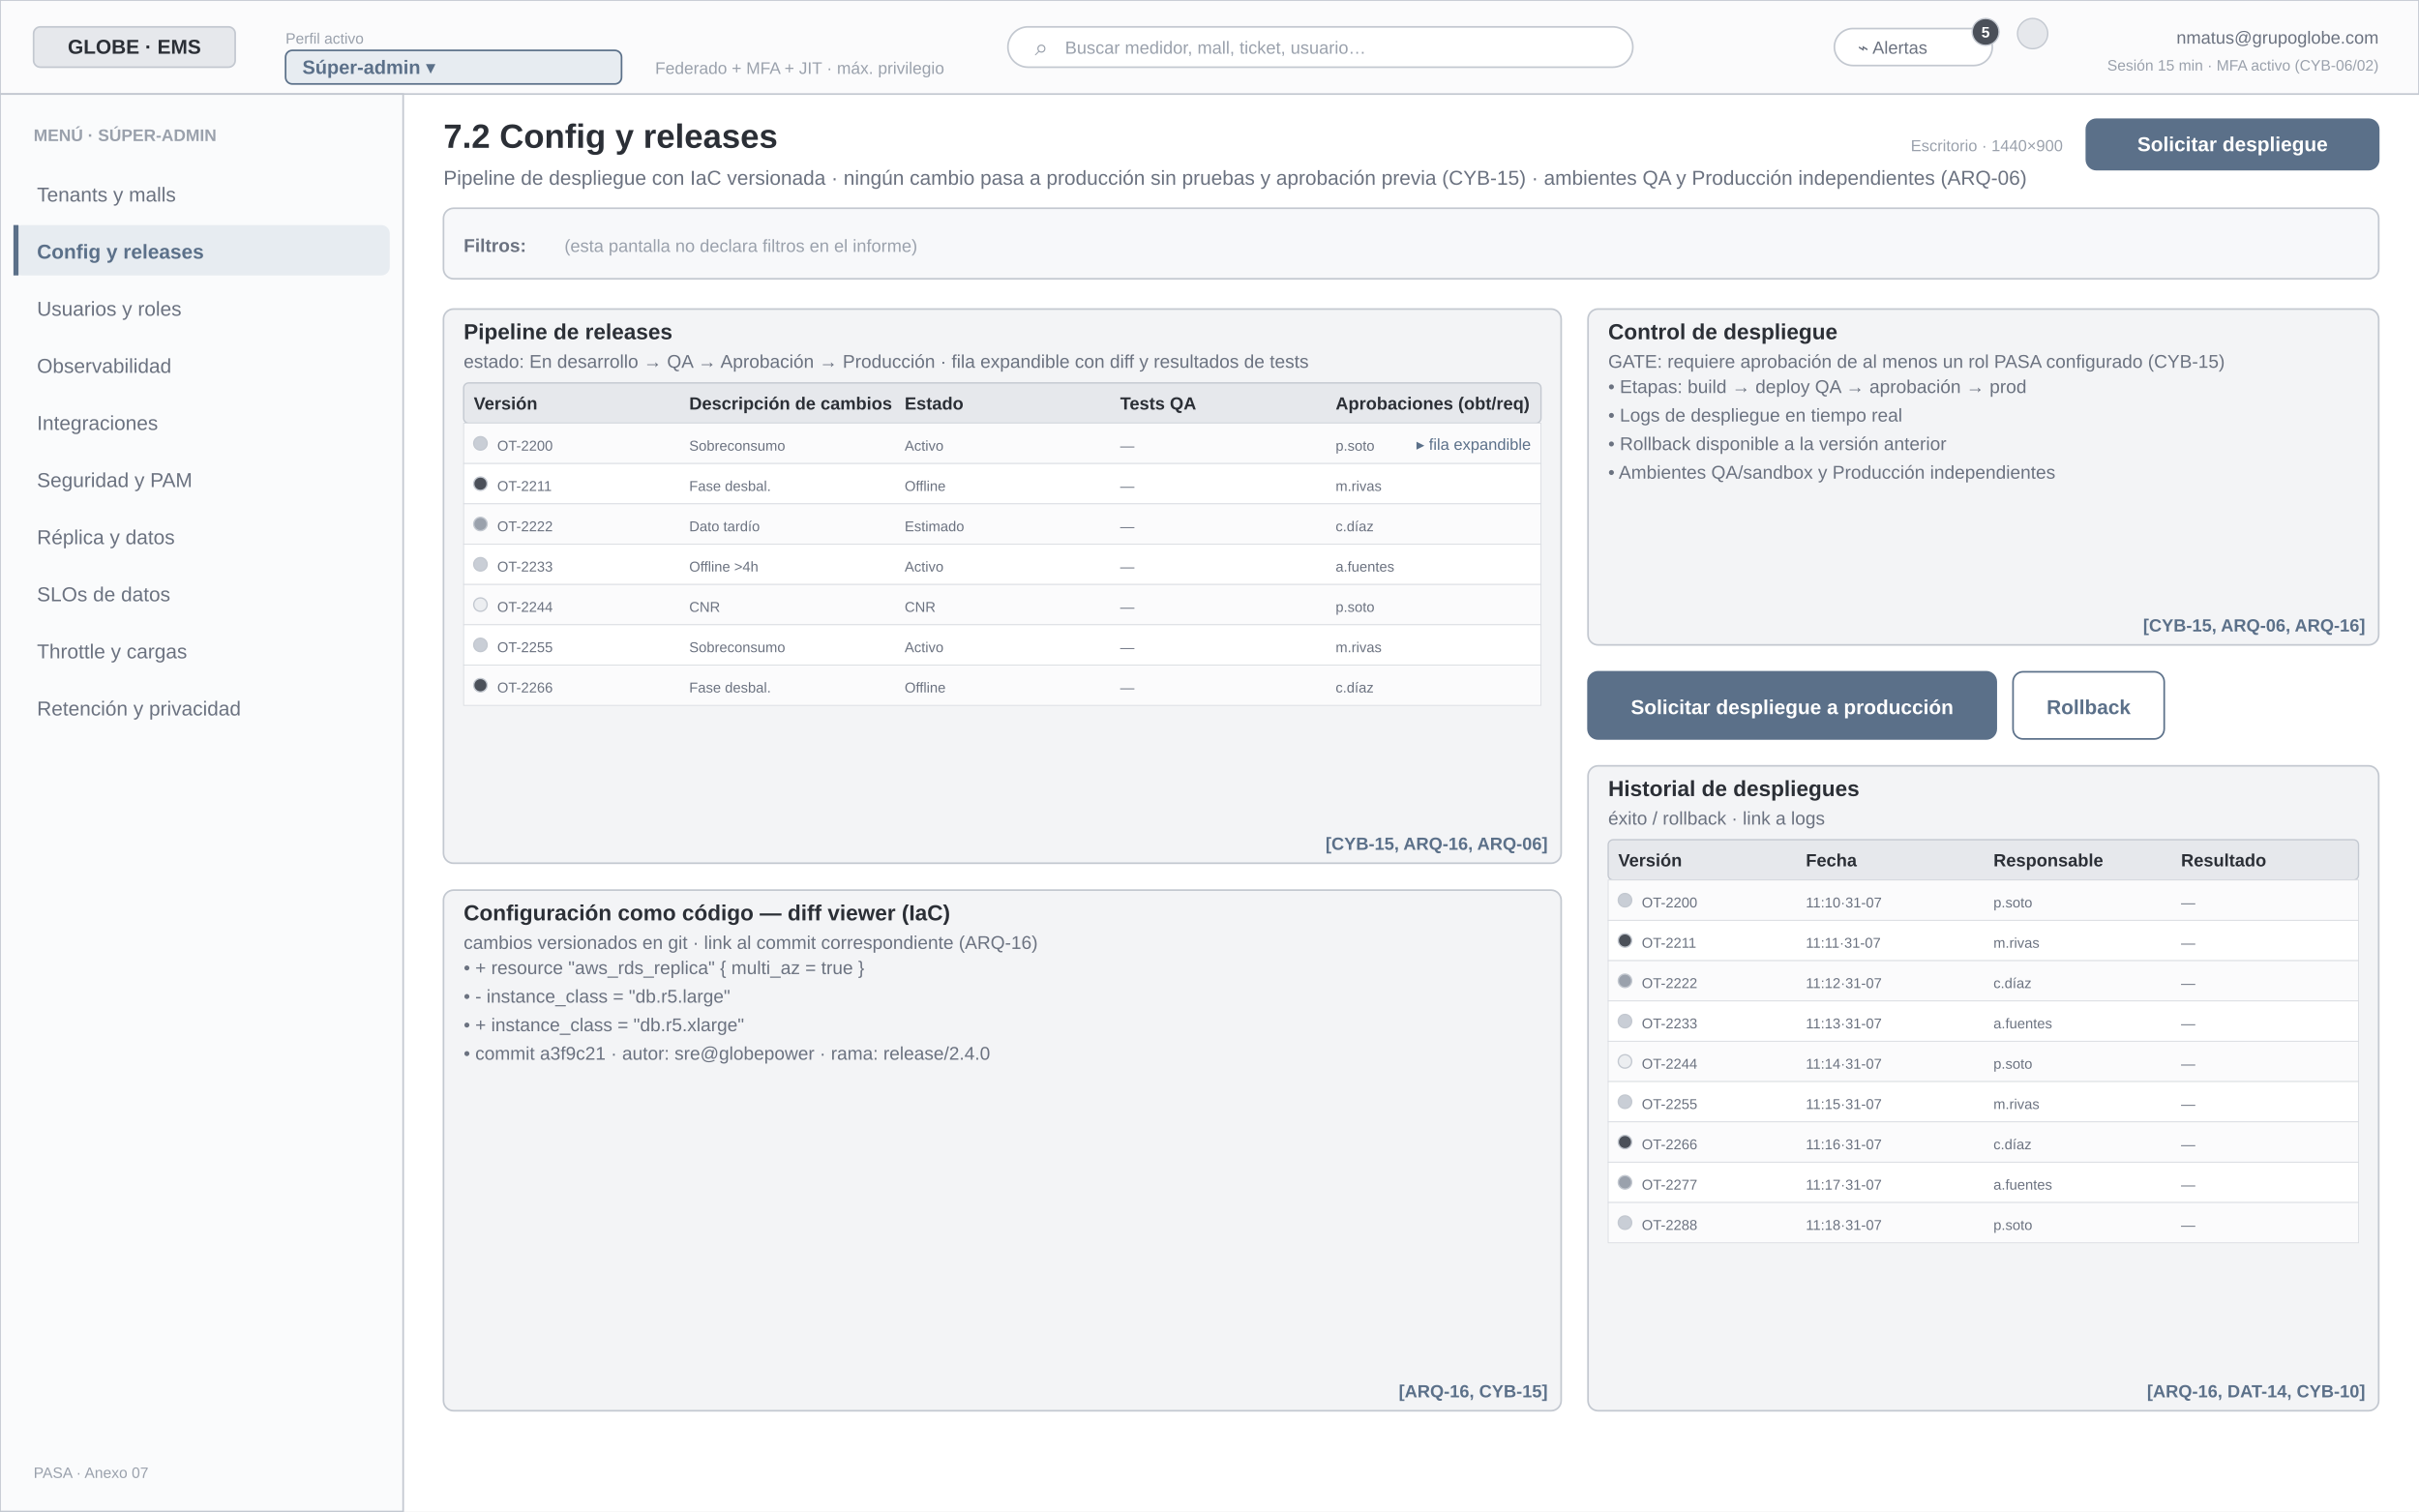
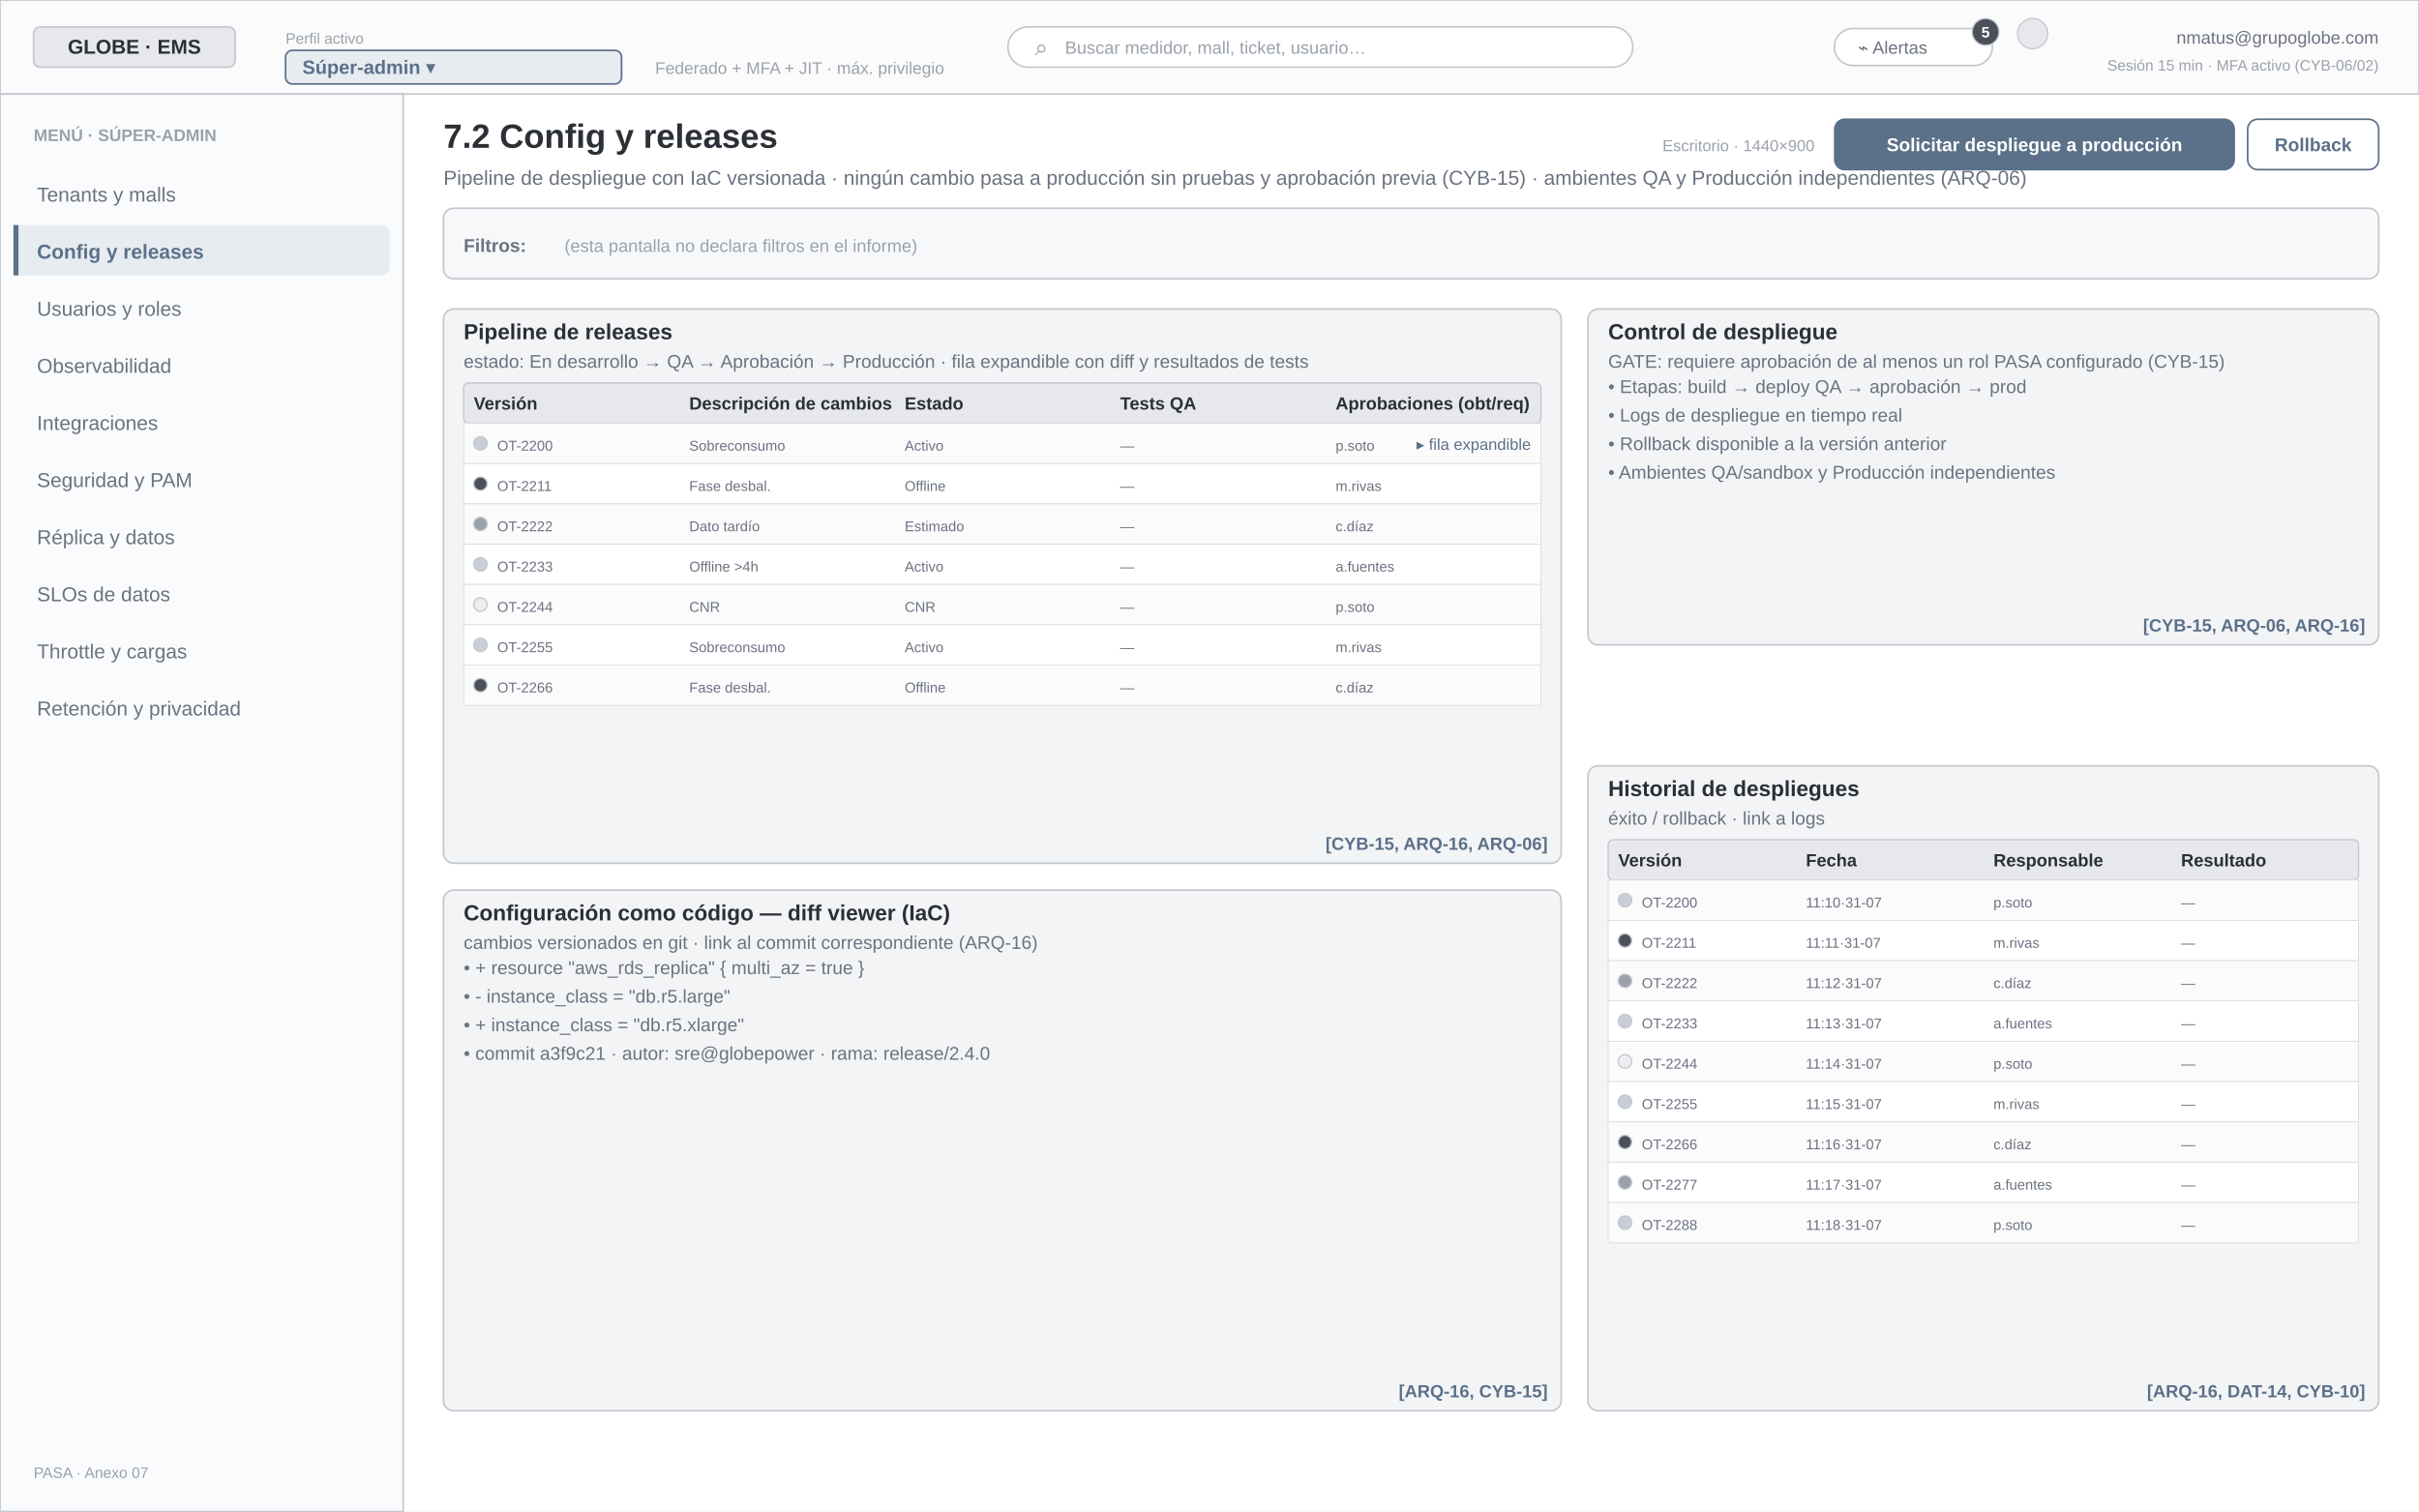
<svg xmlns="http://www.w3.org/2000/svg" viewBox="0 0 1440 900" width="1440" height="900" font-family="'Segoe UI', 'Helvetica Neue', Arial, sans-serif">
  <rect x="0" y="0" width="1440" height="900" rx="0" fill="#ffffff" stroke="none" stroke-width="1" />
  <rect x="0" y="0" width="1440" height="56" rx="0" fill="#fbfbfc" stroke="#c3c8d0" stroke-width="1" />
  <rect x="20" y="16" width="120" height="24" rx="4" fill="#e6e8ec" stroke="#c3c8d0" stroke-width="1" />
  <text x="80" y="32" font-family="'Segoe UI', 'Helvetica Neue', Arial, sans-serif" font-size="12" fill="#2b2f36" font-weight="700" text-anchor="middle">GLOBE · EMS</text>
  <text x="170" y="26" font-family="'Segoe UI', 'Helvetica Neue', Arial, sans-serif" font-size="9" fill="#9aa1ac" font-weight="normal" text-anchor="start">Perfil activo</text>
  <rect x="170" y="30" width="200" height="20" rx="4" fill="#e7ecf1" stroke="#5b7089" stroke-width="1" />
  <text x="180" y="44" font-family="'Segoe UI', 'Helvetica Neue', Arial, sans-serif" font-size="11.5" fill="#5b7089" font-weight="600" text-anchor="start">Súper-admin  ▾</text>
  <text x="390" y="44" font-family="'Segoe UI', 'Helvetica Neue', Arial, sans-serif" font-size="10" fill="#9aa1ac" font-weight="normal" text-anchor="start">Federado + MFA + JIT · máx. privilegio</text>
  <rect x="600" y="16" width="372" height="24" rx="12" fill="#ffffff" stroke="#c3c8d0" stroke-width="1" />
  <text x="616" y="33" font-family="'Segoe UI', 'Helvetica Neue', Arial, sans-serif" font-size="14" fill="#9aa1ac" font-weight="normal" text-anchor="start">⌕</text>
  <text x="634" y="32" font-family="'Segoe UI', 'Helvetica Neue', Arial, sans-serif" font-size="10.5" fill="#9aa1ac" font-weight="normal" text-anchor="start">Buscar medidor, mall, ticket, usuario…</text>
  <rect x="1092" y="17" width="94" height="22" rx="11" fill="#ffffff" stroke="#c3c8d0" stroke-width="1" />
  <text x="1106" y="32" font-family="'Segoe UI', 'Helvetica Neue', Arial, sans-serif" font-size="10.5" fill="#6b7280" font-weight="normal" text-anchor="start">⌁ Alertas</text>
  <circle cx="1182" cy="19" r="8" fill="#4b5059" stroke="#c3c8d0" stroke-width="0.8" />
  <text x="1182" y="22.3" font-family="'Segoe UI', 'Helvetica Neue', Arial, sans-serif" font-size="9" fill="#ffffff" font-weight="700" text-anchor="middle">5</text>
  <circle cx="1210" cy="20" r="9" fill="#e6e8ec" stroke="#c3c8d0" stroke-width="0.8" />
  <text x="1416" y="26" font-family="'Segoe UI', 'Helvetica Neue', Arial, sans-serif" font-size="10.5" fill="#6b7280" font-weight="normal" text-anchor="end">nmatus@grupoglobe.com</text>
  <text x="1416" y="42" font-family="'Segoe UI', 'Helvetica Neue', Arial, sans-serif" font-size="9" fill="#9aa1ac" font-weight="normal" text-anchor="end">Sesión 15 min · MFA activo (CYB-06/02)</text>
  <rect x="0" y="56" width="240" height="844" rx="0" fill="#fafbfc" stroke="#c3c8d0" stroke-width="1" />
  <text x="20" y="84" font-family="'Segoe UI', 'Helvetica Neue', Arial, sans-serif" font-size="10" fill="#9aa1ac" font-weight="700" text-anchor="start">MENÚ · SÚPER-ADMIN</text>
  <text x="22" y="120" font-family="'Segoe UI', 'Helvetica Neue', Arial, sans-serif" font-size="12" fill="#6b7280" font-weight="normal" text-anchor="start">Tenants y malls</text>
  <rect x="8" y="134" width="224" height="30" rx="5" fill="#e7ecf1" stroke="none" stroke-width="1" />
  <rect x="8" y="134" width="3" height="30" rx="0" fill="#5b7089" stroke="none" stroke-width="1" />
  <text x="22" y="154" font-family="'Segoe UI', 'Helvetica Neue', Arial, sans-serif" font-size="12" fill="#5b7089" font-weight="700" text-anchor="start">Config y releases</text>
  <text x="22" y="188" font-family="'Segoe UI', 'Helvetica Neue', Arial, sans-serif" font-size="12" fill="#6b7280" font-weight="normal" text-anchor="start">Usuarios y roles</text>
  <text x="22" y="222" font-family="'Segoe UI', 'Helvetica Neue', Arial, sans-serif" font-size="12" fill="#6b7280" font-weight="normal" text-anchor="start">Observabilidad</text>
  <text x="22" y="256" font-family="'Segoe UI', 'Helvetica Neue', Arial, sans-serif" font-size="12" fill="#6b7280" font-weight="normal" text-anchor="start">Integraciones</text>
  <text x="22" y="290" font-family="'Segoe UI', 'Helvetica Neue', Arial, sans-serif" font-size="12" fill="#6b7280" font-weight="normal" text-anchor="start">Seguridad y PAM</text>
  <text x="22" y="324" font-family="'Segoe UI', 'Helvetica Neue', Arial, sans-serif" font-size="12" fill="#6b7280" font-weight="normal" text-anchor="start">Réplica y datos</text>
  <text x="22" y="358" font-family="'Segoe UI', 'Helvetica Neue', Arial, sans-serif" font-size="12" fill="#6b7280" font-weight="normal" text-anchor="start">SLOs de datos</text>
  <text x="22" y="392" font-family="'Segoe UI', 'Helvetica Neue', Arial, sans-serif" font-size="12" fill="#6b7280" font-weight="normal" text-anchor="start">Throttle y cargas</text>
  <text x="22" y="426" font-family="'Segoe UI', 'Helvetica Neue', Arial, sans-serif" font-size="12" fill="#6b7280" font-weight="normal" text-anchor="start">Retención y privacidad</text>
  <text x="20" y="880" font-family="'Segoe UI', 'Helvetica Neue', Arial, sans-serif" font-size="9" fill="#9aa1ac" font-weight="normal" text-anchor="start">PASA · Anexo 07</text>
  <text x="264" y="88" font-family="'Segoe UI', 'Helvetica Neue', Arial, sans-serif" font-size="20" fill="#2b2f36" font-weight="700" text-anchor="start">7.2  Config y releases</text>
-   <rect x="1242.0" y="71" width="174.0" height="30" rx="6" fill="#5b7089" stroke="#5b7089" stroke-width="1" />
-   <text x="1329.0" y="90" font-family="'Segoe UI', 'Helvetica Neue', Arial, sans-serif" font-size="12" fill="#ffffff" font-weight="700" text-anchor="middle">Solicitar despliegue</text>
-   <text x="1228.0" y="90" font-family="'Segoe UI', 'Helvetica Neue', Arial, sans-serif" font-size="9.5" fill="#9aa1ac" font-weight="normal" text-anchor="end">Escritorio · 1440×900</text>
+   <text x="1080.2" y="90" font-family="'Segoe UI', 'Helvetica Neue', Arial, sans-serif" font-size="9.5" fill="#9aa1ac" font-weight="normal" text-anchor="end">Escritorio · 1440×900</text>
+   <rect x="1092.2" y="71" width="237.8" height="30" rx="6" fill="#5b7089" stroke="#5b7089" stroke-width="1" />
+   <text x="1211.1" y="90" font-family="'Segoe UI', 'Helvetica Neue', Arial, sans-serif" font-size="11" fill="#ffffff" font-weight="700" text-anchor="middle">Solicitar despliegue a producción</text>
+   <rect x="1338.0" y="71" width="78" height="30" rx="6" fill="#ffffff" stroke="#5b7089" stroke-width="1" />
+   <text x="1377.0" y="90" font-family="'Segoe UI', 'Helvetica Neue', Arial, sans-serif" font-size="11" fill="#5b7089" font-weight="600" text-anchor="middle">Rollback</text>
  <text x="264" y="110" font-family="'Segoe UI', 'Helvetica Neue', Arial, sans-serif" font-size="12" fill="#6b7280" font-weight="normal" text-anchor="start">Pipeline de despliegue con IaC versionada · ningún cambio pasa a producción sin pruebas y aprobación previa (CYB-15) · ambientes QA y Producción independientes (ARQ-06)</text>
  <rect x="264" y="124" width="1152" height="42" rx="6" fill="#f7f8fa" stroke="#c3c8d0" stroke-width="1" />
  <text x="276" y="150" font-family="'Segoe UI', 'Helvetica Neue', Arial, sans-serif" font-size="11" fill="#6b7280" font-weight="700" text-anchor="start">Filtros:</text>
  <text x="336" y="150" font-family="'Segoe UI', 'Helvetica Neue', Arial, sans-serif" font-size="10.5" fill="#9aa1ac" font-weight="normal" text-anchor="start">(esta pantalla no declara filtros en el informe)</text>
  <rect x="264.0" y="184" width="665.333" height="330" rx="6" fill="#f3f4f6" stroke="#c3c8d0" stroke-width="1" />
  <text x="276.0" y="202" font-family="'Segoe UI', 'Helvetica Neue', Arial, sans-serif" font-size="13" fill="#2b2f36" font-weight="700" text-anchor="start">Pipeline de releases</text>
  <text x="276.0" y="219" font-family="'Segoe UI', 'Helvetica Neue', Arial, sans-serif" font-size="11" fill="#6b7280" font-weight="normal" text-anchor="start">estado: En desarrollo → QA → Aprobación → Producción · fila expandible con diff y resultados de tests</text>
  <rect x="276.0" y="228" width="641.333" height="24" rx="3" fill="#e6e8ec" stroke="#c3c8d0" stroke-width="0.8" />
  <text x="282.0" y="243.84" font-family="'Segoe UI', 'Helvetica Neue', Arial, sans-serif" font-size="10.5" fill="#2b2f36" font-weight="700" text-anchor="start">Versión</text>
  <text x="410.267" y="243.84" font-family="'Segoe UI', 'Helvetica Neue', Arial, sans-serif" font-size="10.5" fill="#2b2f36" font-weight="700" text-anchor="start">Descripción de cambios</text>
  <text x="538.533" y="243.84" font-family="'Segoe UI', 'Helvetica Neue', Arial, sans-serif" font-size="10.5" fill="#2b2f36" font-weight="700" text-anchor="start">Estado</text>
  <text x="666.8" y="243.84" font-family="'Segoe UI', 'Helvetica Neue', Arial, sans-serif" font-size="10.5" fill="#2b2f36" font-weight="700" text-anchor="start">Tests QA</text>
  <text x="795.067" y="243.84" font-family="'Segoe UI', 'Helvetica Neue', Arial, sans-serif" font-size="10.5" fill="#2b2f36" font-weight="700" text-anchor="start">Aprobaciones (obt/req)</text>
  <rect x="276.0" y="252" width="641.333" height="24" rx="0" fill="#fbfbfc" stroke="#d9dce1" stroke-width="0.5" />
  <circle cx="286.0" cy="264.0" r="4" fill="#c9ced6" stroke="#c3c8d0" stroke-width="0.8" />
  <text x="296.0" y="268.32" font-family="'Segoe UI', 'Helvetica Neue', Arial, sans-serif" font-size="8.5" fill="#6b7280" font-weight="normal" text-anchor="start">OT-2200</text>
  <text x="410.267" y="268.32" font-family="'Segoe UI', 'Helvetica Neue', Arial, sans-serif" font-size="8.5" fill="#6b7280" font-weight="normal" text-anchor="start">Sobreconsumo</text>
  <text x="538.533" y="268.32" font-family="'Segoe UI', 'Helvetica Neue', Arial, sans-serif" font-size="8.5" fill="#6b7280" font-weight="normal" text-anchor="start">Activo</text>
  <text x="666.8" y="268.32" font-family="'Segoe UI', 'Helvetica Neue', Arial, sans-serif" font-size="8.5" fill="#6b7280" font-weight="normal" text-anchor="start">—</text>
  <text x="795.067" y="268.32" font-family="'Segoe UI', 'Helvetica Neue', Arial, sans-serif" font-size="8.5" fill="#6b7280" font-weight="normal" text-anchor="start">p.soto</text>
  <rect x="276.0" y="276" width="641.333" height="24" rx="0" fill="#ffffff" stroke="#d9dce1" stroke-width="0.5" />
  <circle cx="286.0" cy="288.0" r="4" fill="#4b5059" stroke="#c3c8d0" stroke-width="0.8" />
  <text x="296.0" y="292.32" font-family="'Segoe UI', 'Helvetica Neue', Arial, sans-serif" font-size="8.5" fill="#6b7280" font-weight="normal" text-anchor="start">OT-2211</text>
  <text x="410.267" y="292.32" font-family="'Segoe UI', 'Helvetica Neue', Arial, sans-serif" font-size="8.5" fill="#6b7280" font-weight="normal" text-anchor="start">Fase desbal.</text>
  <text x="538.533" y="292.32" font-family="'Segoe UI', 'Helvetica Neue', Arial, sans-serif" font-size="8.5" fill="#6b7280" font-weight="normal" text-anchor="start">Offline</text>
  <text x="666.8" y="292.32" font-family="'Segoe UI', 'Helvetica Neue', Arial, sans-serif" font-size="8.5" fill="#6b7280" font-weight="normal" text-anchor="start">—</text>
  <text x="795.067" y="292.32" font-family="'Segoe UI', 'Helvetica Neue', Arial, sans-serif" font-size="8.5" fill="#6b7280" font-weight="normal" text-anchor="start">m.rivas</text>
  <rect x="276.0" y="300" width="641.333" height="24" rx="0" fill="#fbfbfc" stroke="#d9dce1" stroke-width="0.5" />
  <circle cx="286.0" cy="312.0" r="4" fill="#9aa1ac" stroke="#c3c8d0" stroke-width="0.8" />
  <text x="296.0" y="316.32" font-family="'Segoe UI', 'Helvetica Neue', Arial, sans-serif" font-size="8.5" fill="#6b7280" font-weight="normal" text-anchor="start">OT-2222</text>
  <text x="410.267" y="316.32" font-family="'Segoe UI', 'Helvetica Neue', Arial, sans-serif" font-size="8.5" fill="#6b7280" font-weight="normal" text-anchor="start">Dato tardío</text>
  <text x="538.533" y="316.32" font-family="'Segoe UI', 'Helvetica Neue', Arial, sans-serif" font-size="8.5" fill="#6b7280" font-weight="normal" text-anchor="start">Estimado</text>
  <text x="666.8" y="316.32" font-family="'Segoe UI', 'Helvetica Neue', Arial, sans-serif" font-size="8.5" fill="#6b7280" font-weight="normal" text-anchor="start">—</text>
  <text x="795.067" y="316.32" font-family="'Segoe UI', 'Helvetica Neue', Arial, sans-serif" font-size="8.5" fill="#6b7280" font-weight="normal" text-anchor="start">c.díaz</text>
  <rect x="276.0" y="324" width="641.333" height="24" rx="0" fill="#ffffff" stroke="#d9dce1" stroke-width="0.5" />
  <circle cx="286.0" cy="336.0" r="4" fill="#c9ced6" stroke="#c3c8d0" stroke-width="0.8" />
  <text x="296.0" y="340.32" font-family="'Segoe UI', 'Helvetica Neue', Arial, sans-serif" font-size="8.5" fill="#6b7280" font-weight="normal" text-anchor="start">OT-2233</text>
  <text x="410.267" y="340.32" font-family="'Segoe UI', 'Helvetica Neue', Arial, sans-serif" font-size="8.5" fill="#6b7280" font-weight="normal" text-anchor="start">Offline &gt;4h</text>
  <text x="538.533" y="340.32" font-family="'Segoe UI', 'Helvetica Neue', Arial, sans-serif" font-size="8.5" fill="#6b7280" font-weight="normal" text-anchor="start">Activo</text>
  <text x="666.8" y="340.32" font-family="'Segoe UI', 'Helvetica Neue', Arial, sans-serif" font-size="8.5" fill="#6b7280" font-weight="normal" text-anchor="start">—</text>
  <text x="795.067" y="340.32" font-family="'Segoe UI', 'Helvetica Neue', Arial, sans-serif" font-size="8.5" fill="#6b7280" font-weight="normal" text-anchor="start">a.fuentes</text>
  <rect x="276.0" y="348" width="641.333" height="24" rx="0" fill="#fbfbfc" stroke="#d9dce1" stroke-width="0.5" />
  <circle cx="286.0" cy="360.0" r="4" fill="#eceef1" stroke="#c3c8d0" stroke-width="0.8" />
  <text x="296.0" y="364.32" font-family="'Segoe UI', 'Helvetica Neue', Arial, sans-serif" font-size="8.5" fill="#6b7280" font-weight="normal" text-anchor="start">OT-2244</text>
  <text x="410.267" y="364.32" font-family="'Segoe UI', 'Helvetica Neue', Arial, sans-serif" font-size="8.5" fill="#6b7280" font-weight="normal" text-anchor="start">CNR</text>
  <text x="538.533" y="364.32" font-family="'Segoe UI', 'Helvetica Neue', Arial, sans-serif" font-size="8.5" fill="#6b7280" font-weight="normal" text-anchor="start">CNR</text>
  <text x="666.8" y="364.32" font-family="'Segoe UI', 'Helvetica Neue', Arial, sans-serif" font-size="8.5" fill="#6b7280" font-weight="normal" text-anchor="start">—</text>
  <text x="795.067" y="364.32" font-family="'Segoe UI', 'Helvetica Neue', Arial, sans-serif" font-size="8.5" fill="#6b7280" font-weight="normal" text-anchor="start">p.soto</text>
  <rect x="276.0" y="372" width="641.333" height="24" rx="0" fill="#ffffff" stroke="#d9dce1" stroke-width="0.5" />
  <circle cx="286.0" cy="384.0" r="4" fill="#c9ced6" stroke="#c3c8d0" stroke-width="0.8" />
  <text x="296.0" y="388.32" font-family="'Segoe UI', 'Helvetica Neue', Arial, sans-serif" font-size="8.5" fill="#6b7280" font-weight="normal" text-anchor="start">OT-2255</text>
  <text x="410.267" y="388.32" font-family="'Segoe UI', 'Helvetica Neue', Arial, sans-serif" font-size="8.5" fill="#6b7280" font-weight="normal" text-anchor="start">Sobreconsumo</text>
  <text x="538.533" y="388.32" font-family="'Segoe UI', 'Helvetica Neue', Arial, sans-serif" font-size="8.5" fill="#6b7280" font-weight="normal" text-anchor="start">Activo</text>
  <text x="666.8" y="388.32" font-family="'Segoe UI', 'Helvetica Neue', Arial, sans-serif" font-size="8.5" fill="#6b7280" font-weight="normal" text-anchor="start">—</text>
  <text x="795.067" y="388.32" font-family="'Segoe UI', 'Helvetica Neue', Arial, sans-serif" font-size="8.5" fill="#6b7280" font-weight="normal" text-anchor="start">m.rivas</text>
  <rect x="276.0" y="396" width="641.333" height="24" rx="0" fill="#fbfbfc" stroke="#d9dce1" stroke-width="0.5" />
  <circle cx="286.0" cy="408.0" r="4" fill="#4b5059" stroke="#c3c8d0" stroke-width="0.8" />
  <text x="296.0" y="412.32" font-family="'Segoe UI', 'Helvetica Neue', Arial, sans-serif" font-size="8.5" fill="#6b7280" font-weight="normal" text-anchor="start">OT-2266</text>
  <text x="410.267" y="412.32" font-family="'Segoe UI', 'Helvetica Neue', Arial, sans-serif" font-size="8.5" fill="#6b7280" font-weight="normal" text-anchor="start">Fase desbal.</text>
  <text x="538.533" y="412.32" font-family="'Segoe UI', 'Helvetica Neue', Arial, sans-serif" font-size="8.5" fill="#6b7280" font-weight="normal" text-anchor="start">Offline</text>
  <text x="666.8" y="412.32" font-family="'Segoe UI', 'Helvetica Neue', Arial, sans-serif" font-size="8.5" fill="#6b7280" font-weight="normal" text-anchor="start">—</text>
  <text x="795.067" y="412.32" font-family="'Segoe UI', 'Helvetica Neue', Arial, sans-serif" font-size="8.5" fill="#6b7280" font-weight="normal" text-anchor="start">c.díaz</text>
  <text x="911.333" y="267.84" font-family="'Segoe UI', 'Helvetica Neue', Arial, sans-serif" font-size="9.5" fill="#5b7089" font-weight="normal" text-anchor="end">▸ fila expandible</text>
  <text x="921.333" y="506" font-family="'Segoe UI', 'Helvetica Neue', Arial, sans-serif" font-size="10.5" fill="#5b7089" font-weight="600" text-anchor="end">[CYB-15, ARQ-16, ARQ-06]</text>
  <rect x="264.0" y="530" width="665.333" height="310" rx="6" fill="#f3f4f6" stroke="#c3c8d0" stroke-width="1" />
  <text x="276.0" y="548" font-family="'Segoe UI', 'Helvetica Neue', Arial, sans-serif" font-size="13" fill="#2b2f36" font-weight="700" text-anchor="start">Configuración como código — diff viewer (IaC)</text>
  <text x="276.0" y="565" font-family="'Segoe UI', 'Helvetica Neue', Arial, sans-serif" font-size="11" fill="#6b7280" font-weight="normal" text-anchor="start">cambios versionados en git · link al commit correspondiente (ARQ-16)</text>
  <text x="276.0" y="580" font-family="'Segoe UI', 'Helvetica Neue', Arial, sans-serif" font-size="11" fill="#6b7280" font-weight="normal" text-anchor="start">• +  resource "aws_rds_replica" { multi_az = true }</text>
  <text x="276.0" y="597" font-family="'Segoe UI', 'Helvetica Neue', Arial, sans-serif" font-size="11" fill="#6b7280" font-weight="normal" text-anchor="start">• -  instance_class = "db.r5.large"</text>
  <text x="276.0" y="614" font-family="'Segoe UI', 'Helvetica Neue', Arial, sans-serif" font-size="11" fill="#6b7280" font-weight="normal" text-anchor="start">• +  instance_class = "db.r5.xlarge"</text>
  <text x="276.0" y="631" font-family="'Segoe UI', 'Helvetica Neue', Arial, sans-serif" font-size="11" fill="#6b7280" font-weight="normal" text-anchor="start">• commit a3f9c21 · autor: sre@globepower · rama: release/2.4.0</text>
  <text x="921.333" y="832" font-family="'Segoe UI', 'Helvetica Neue', Arial, sans-serif" font-size="10.5" fill="#5b7089" font-weight="600" text-anchor="end">[ARQ-16, CYB-15]</text>
  <rect x="945.333" y="184" width="470.667" height="200" rx="6" fill="#f3f4f6" stroke="#c3c8d0" stroke-width="1" />
  <text x="957.333" y="202" font-family="'Segoe UI', 'Helvetica Neue', Arial, sans-serif" font-size="13" fill="#2b2f36" font-weight="700" text-anchor="start">Control de despliegue</text>
  <text x="957.333" y="219" font-family="'Segoe UI', 'Helvetica Neue', Arial, sans-serif" font-size="11" fill="#6b7280" font-weight="normal" text-anchor="start">GATE: requiere aprobación de al menos un rol PASA configurado (CYB-15)</text>
  <text x="957.333" y="234" font-family="'Segoe UI', 'Helvetica Neue', Arial, sans-serif" font-size="11" fill="#6b7280" font-weight="normal" text-anchor="start">• Etapas: build → deploy QA → aprobación → prod</text>
  <text x="957.333" y="251" font-family="'Segoe UI', 'Helvetica Neue', Arial, sans-serif" font-size="11" fill="#6b7280" font-weight="normal" text-anchor="start">• Logs de despliegue en tiempo real</text>
  <text x="957.333" y="268" font-family="'Segoe UI', 'Helvetica Neue', Arial, sans-serif" font-size="11" fill="#6b7280" font-weight="normal" text-anchor="start">• Rollback disponible a la versión anterior</text>
  <text x="957.333" y="285" font-family="'Segoe UI', 'Helvetica Neue', Arial, sans-serif" font-size="11" fill="#6b7280" font-weight="normal" text-anchor="start">• Ambientes QA/sandbox y Producción independientes</text>
  <text x="1408.0" y="376" font-family="'Segoe UI', 'Helvetica Neue', Arial, sans-serif" font-size="10.5" fill="#5b7089" font-weight="600" text-anchor="end">[CYB-15, ARQ-06, ARQ-16]</text>
-   <rect x="945.333" y="400" width="243" height="40" rx="6" fill="#5b7089" stroke="#5b7089" stroke-width="1" />
-   <text x="1066.833" y="425.2" font-family="'Segoe UI', 'Helvetica Neue', Arial, sans-serif" font-size="12" fill="#ffffff" font-weight="600" text-anchor="middle">Solicitar despliegue a producción</text>
-   <rect x="1198.333" y="400" width="90" height="40" rx="6" fill="#ffffff" stroke="#5b7089" stroke-width="1" />
-   <text x="1243.333" y="425.2" font-family="'Segoe UI', 'Helvetica Neue', Arial, sans-serif" font-size="12" fill="#5b7089" font-weight="600" text-anchor="middle">Rollback</text>
  <rect x="945.333" y="456" width="470.667" height="384" rx="6" fill="#f3f4f6" stroke="#c3c8d0" stroke-width="1" />
  <text x="957.333" y="474" font-family="'Segoe UI', 'Helvetica Neue', Arial, sans-serif" font-size="13" fill="#2b2f36" font-weight="700" text-anchor="start">Historial de despliegues</text>
  <text x="957.333" y="491" font-family="'Segoe UI', 'Helvetica Neue', Arial, sans-serif" font-size="11" fill="#6b7280" font-weight="normal" text-anchor="start">éxito / rollback · link a logs</text>
  <rect x="957.333" y="500" width="446.667" height="24" rx="3" fill="#e6e8ec" stroke="#c3c8d0" stroke-width="0.8" />
  <text x="963.333" y="515.84" font-family="'Segoe UI', 'Helvetica Neue', Arial, sans-serif" font-size="10.5" fill="#2b2f36" font-weight="700" text-anchor="start">Versión</text>
  <text x="1075.0" y="515.84" font-family="'Segoe UI', 'Helvetica Neue', Arial, sans-serif" font-size="10.5" fill="#2b2f36" font-weight="700" text-anchor="start">Fecha</text>
  <text x="1186.667" y="515.84" font-family="'Segoe UI', 'Helvetica Neue', Arial, sans-serif" font-size="10.5" fill="#2b2f36" font-weight="700" text-anchor="start">Responsable</text>
  <text x="1298.333" y="515.84" font-family="'Segoe UI', 'Helvetica Neue', Arial, sans-serif" font-size="10.5" fill="#2b2f36" font-weight="700" text-anchor="start">Resultado</text>
  <rect x="957.333" y="524" width="446.667" height="24" rx="0" fill="#fbfbfc" stroke="#d9dce1" stroke-width="0.5" />
  <circle cx="967.333" cy="536.0" r="4" fill="#c9ced6" stroke="#c3c8d0" stroke-width="0.8" />
  <text x="977.333" y="540.32" font-family="'Segoe UI', 'Helvetica Neue', Arial, sans-serif" font-size="8.5" fill="#6b7280" font-weight="normal" text-anchor="start">OT-2200</text>
  <text x="1075.0" y="540.32" font-family="'Segoe UI', 'Helvetica Neue', Arial, sans-serif" font-size="8.5" fill="#6b7280" font-weight="normal" text-anchor="start">11:10·31-07</text>
  <text x="1186.667" y="540.32" font-family="'Segoe UI', 'Helvetica Neue', Arial, sans-serif" font-size="8.5" fill="#6b7280" font-weight="normal" text-anchor="start">p.soto</text>
  <text x="1298.333" y="540.32" font-family="'Segoe UI', 'Helvetica Neue', Arial, sans-serif" font-size="8.5" fill="#6b7280" font-weight="normal" text-anchor="start">—</text>
  <rect x="957.333" y="548" width="446.667" height="24" rx="0" fill="#ffffff" stroke="#d9dce1" stroke-width="0.5" />
  <circle cx="967.333" cy="560.0" r="4" fill="#4b5059" stroke="#c3c8d0" stroke-width="0.8" />
  <text x="977.333" y="564.32" font-family="'Segoe UI', 'Helvetica Neue', Arial, sans-serif" font-size="8.5" fill="#6b7280" font-weight="normal" text-anchor="start">OT-2211</text>
  <text x="1075.0" y="564.32" font-family="'Segoe UI', 'Helvetica Neue', Arial, sans-serif" font-size="8.5" fill="#6b7280" font-weight="normal" text-anchor="start">11:11·31-07</text>
  <text x="1186.667" y="564.32" font-family="'Segoe UI', 'Helvetica Neue', Arial, sans-serif" font-size="8.5" fill="#6b7280" font-weight="normal" text-anchor="start">m.rivas</text>
  <text x="1298.333" y="564.32" font-family="'Segoe UI', 'Helvetica Neue', Arial, sans-serif" font-size="8.5" fill="#6b7280" font-weight="normal" text-anchor="start">—</text>
  <rect x="957.333" y="572" width="446.667" height="24" rx="0" fill="#fbfbfc" stroke="#d9dce1" stroke-width="0.5" />
  <circle cx="967.333" cy="584.0" r="4" fill="#9aa1ac" stroke="#c3c8d0" stroke-width="0.8" />
  <text x="977.333" y="588.32" font-family="'Segoe UI', 'Helvetica Neue', Arial, sans-serif" font-size="8.5" fill="#6b7280" font-weight="normal" text-anchor="start">OT-2222</text>
  <text x="1075.0" y="588.32" font-family="'Segoe UI', 'Helvetica Neue', Arial, sans-serif" font-size="8.5" fill="#6b7280" font-weight="normal" text-anchor="start">11:12·31-07</text>
  <text x="1186.667" y="588.32" font-family="'Segoe UI', 'Helvetica Neue', Arial, sans-serif" font-size="8.5" fill="#6b7280" font-weight="normal" text-anchor="start">c.díaz</text>
  <text x="1298.333" y="588.32" font-family="'Segoe UI', 'Helvetica Neue', Arial, sans-serif" font-size="8.5" fill="#6b7280" font-weight="normal" text-anchor="start">—</text>
  <rect x="957.333" y="596" width="446.667" height="24" rx="0" fill="#ffffff" stroke="#d9dce1" stroke-width="0.5" />
  <circle cx="967.333" cy="608.0" r="4" fill="#c9ced6" stroke="#c3c8d0" stroke-width="0.8" />
  <text x="977.333" y="612.32" font-family="'Segoe UI', 'Helvetica Neue', Arial, sans-serif" font-size="8.5" fill="#6b7280" font-weight="normal" text-anchor="start">OT-2233</text>
  <text x="1075.0" y="612.32" font-family="'Segoe UI', 'Helvetica Neue', Arial, sans-serif" font-size="8.5" fill="#6b7280" font-weight="normal" text-anchor="start">11:13·31-07</text>
  <text x="1186.667" y="612.32" font-family="'Segoe UI', 'Helvetica Neue', Arial, sans-serif" font-size="8.5" fill="#6b7280" font-weight="normal" text-anchor="start">a.fuentes</text>
  <text x="1298.333" y="612.32" font-family="'Segoe UI', 'Helvetica Neue', Arial, sans-serif" font-size="8.5" fill="#6b7280" font-weight="normal" text-anchor="start">—</text>
  <rect x="957.333" y="620" width="446.667" height="24" rx="0" fill="#fbfbfc" stroke="#d9dce1" stroke-width="0.5" />
  <circle cx="967.333" cy="632.0" r="4" fill="#eceef1" stroke="#c3c8d0" stroke-width="0.8" />
  <text x="977.333" y="636.32" font-family="'Segoe UI', 'Helvetica Neue', Arial, sans-serif" font-size="8.5" fill="#6b7280" font-weight="normal" text-anchor="start">OT-2244</text>
  <text x="1075.0" y="636.32" font-family="'Segoe UI', 'Helvetica Neue', Arial, sans-serif" font-size="8.5" fill="#6b7280" font-weight="normal" text-anchor="start">11:14·31-07</text>
  <text x="1186.667" y="636.32" font-family="'Segoe UI', 'Helvetica Neue', Arial, sans-serif" font-size="8.5" fill="#6b7280" font-weight="normal" text-anchor="start">p.soto</text>
  <text x="1298.333" y="636.32" font-family="'Segoe UI', 'Helvetica Neue', Arial, sans-serif" font-size="8.5" fill="#6b7280" font-weight="normal" text-anchor="start">—</text>
  <rect x="957.333" y="644" width="446.667" height="24" rx="0" fill="#ffffff" stroke="#d9dce1" stroke-width="0.5" />
  <circle cx="967.333" cy="656.0" r="4" fill="#c9ced6" stroke="#c3c8d0" stroke-width="0.8" />
  <text x="977.333" y="660.32" font-family="'Segoe UI', 'Helvetica Neue', Arial, sans-serif" font-size="8.5" fill="#6b7280" font-weight="normal" text-anchor="start">OT-2255</text>
  <text x="1075.0" y="660.32" font-family="'Segoe UI', 'Helvetica Neue', Arial, sans-serif" font-size="8.5" fill="#6b7280" font-weight="normal" text-anchor="start">11:15·31-07</text>
  <text x="1186.667" y="660.32" font-family="'Segoe UI', 'Helvetica Neue', Arial, sans-serif" font-size="8.5" fill="#6b7280" font-weight="normal" text-anchor="start">m.rivas</text>
  <text x="1298.333" y="660.32" font-family="'Segoe UI', 'Helvetica Neue', Arial, sans-serif" font-size="8.5" fill="#6b7280" font-weight="normal" text-anchor="start">—</text>
  <rect x="957.333" y="668" width="446.667" height="24" rx="0" fill="#fbfbfc" stroke="#d9dce1" stroke-width="0.5" />
  <circle cx="967.333" cy="680.0" r="4" fill="#4b5059" stroke="#c3c8d0" stroke-width="0.8" />
  <text x="977.333" y="684.32" font-family="'Segoe UI', 'Helvetica Neue', Arial, sans-serif" font-size="8.5" fill="#6b7280" font-weight="normal" text-anchor="start">OT-2266</text>
  <text x="1075.0" y="684.32" font-family="'Segoe UI', 'Helvetica Neue', Arial, sans-serif" font-size="8.5" fill="#6b7280" font-weight="normal" text-anchor="start">11:16·31-07</text>
  <text x="1186.667" y="684.32" font-family="'Segoe UI', 'Helvetica Neue', Arial, sans-serif" font-size="8.5" fill="#6b7280" font-weight="normal" text-anchor="start">c.díaz</text>
  <text x="1298.333" y="684.32" font-family="'Segoe UI', 'Helvetica Neue', Arial, sans-serif" font-size="8.5" fill="#6b7280" font-weight="normal" text-anchor="start">—</text>
  <rect x="957.333" y="692" width="446.667" height="24" rx="0" fill="#ffffff" stroke="#d9dce1" stroke-width="0.5" />
  <circle cx="967.333" cy="704.0" r="4" fill="#9aa1ac" stroke="#c3c8d0" stroke-width="0.8" />
  <text x="977.333" y="708.32" font-family="'Segoe UI', 'Helvetica Neue', Arial, sans-serif" font-size="8.5" fill="#6b7280" font-weight="normal" text-anchor="start">OT-2277</text>
  <text x="1075.0" y="708.32" font-family="'Segoe UI', 'Helvetica Neue', Arial, sans-serif" font-size="8.5" fill="#6b7280" font-weight="normal" text-anchor="start">11:17·31-07</text>
  <text x="1186.667" y="708.32" font-family="'Segoe UI', 'Helvetica Neue', Arial, sans-serif" font-size="8.5" fill="#6b7280" font-weight="normal" text-anchor="start">a.fuentes</text>
  <text x="1298.333" y="708.32" font-family="'Segoe UI', 'Helvetica Neue', Arial, sans-serif" font-size="8.5" fill="#6b7280" font-weight="normal" text-anchor="start">—</text>
  <rect x="957.333" y="716" width="446.667" height="24" rx="0" fill="#fbfbfc" stroke="#d9dce1" stroke-width="0.5" />
  <circle cx="967.333" cy="728.0" r="4" fill="#c9ced6" stroke="#c3c8d0" stroke-width="0.8" />
  <text x="977.333" y="732.32" font-family="'Segoe UI', 'Helvetica Neue', Arial, sans-serif" font-size="8.5" fill="#6b7280" font-weight="normal" text-anchor="start">OT-2288</text>
  <text x="1075.0" y="732.32" font-family="'Segoe UI', 'Helvetica Neue', Arial, sans-serif" font-size="8.5" fill="#6b7280" font-weight="normal" text-anchor="start">11:18·31-07</text>
  <text x="1186.667" y="732.32" font-family="'Segoe UI', 'Helvetica Neue', Arial, sans-serif" font-size="8.5" fill="#6b7280" font-weight="normal" text-anchor="start">p.soto</text>
  <text x="1298.333" y="732.32" font-family="'Segoe UI', 'Helvetica Neue', Arial, sans-serif" font-size="8.5" fill="#6b7280" font-weight="normal" text-anchor="start">—</text>
  <text x="1408.0" y="832" font-family="'Segoe UI', 'Helvetica Neue', Arial, sans-serif" font-size="10.5" fill="#5b7089" font-weight="600" text-anchor="end">[ARQ-16, DAT-14, CYB-10]</text>
</svg>
